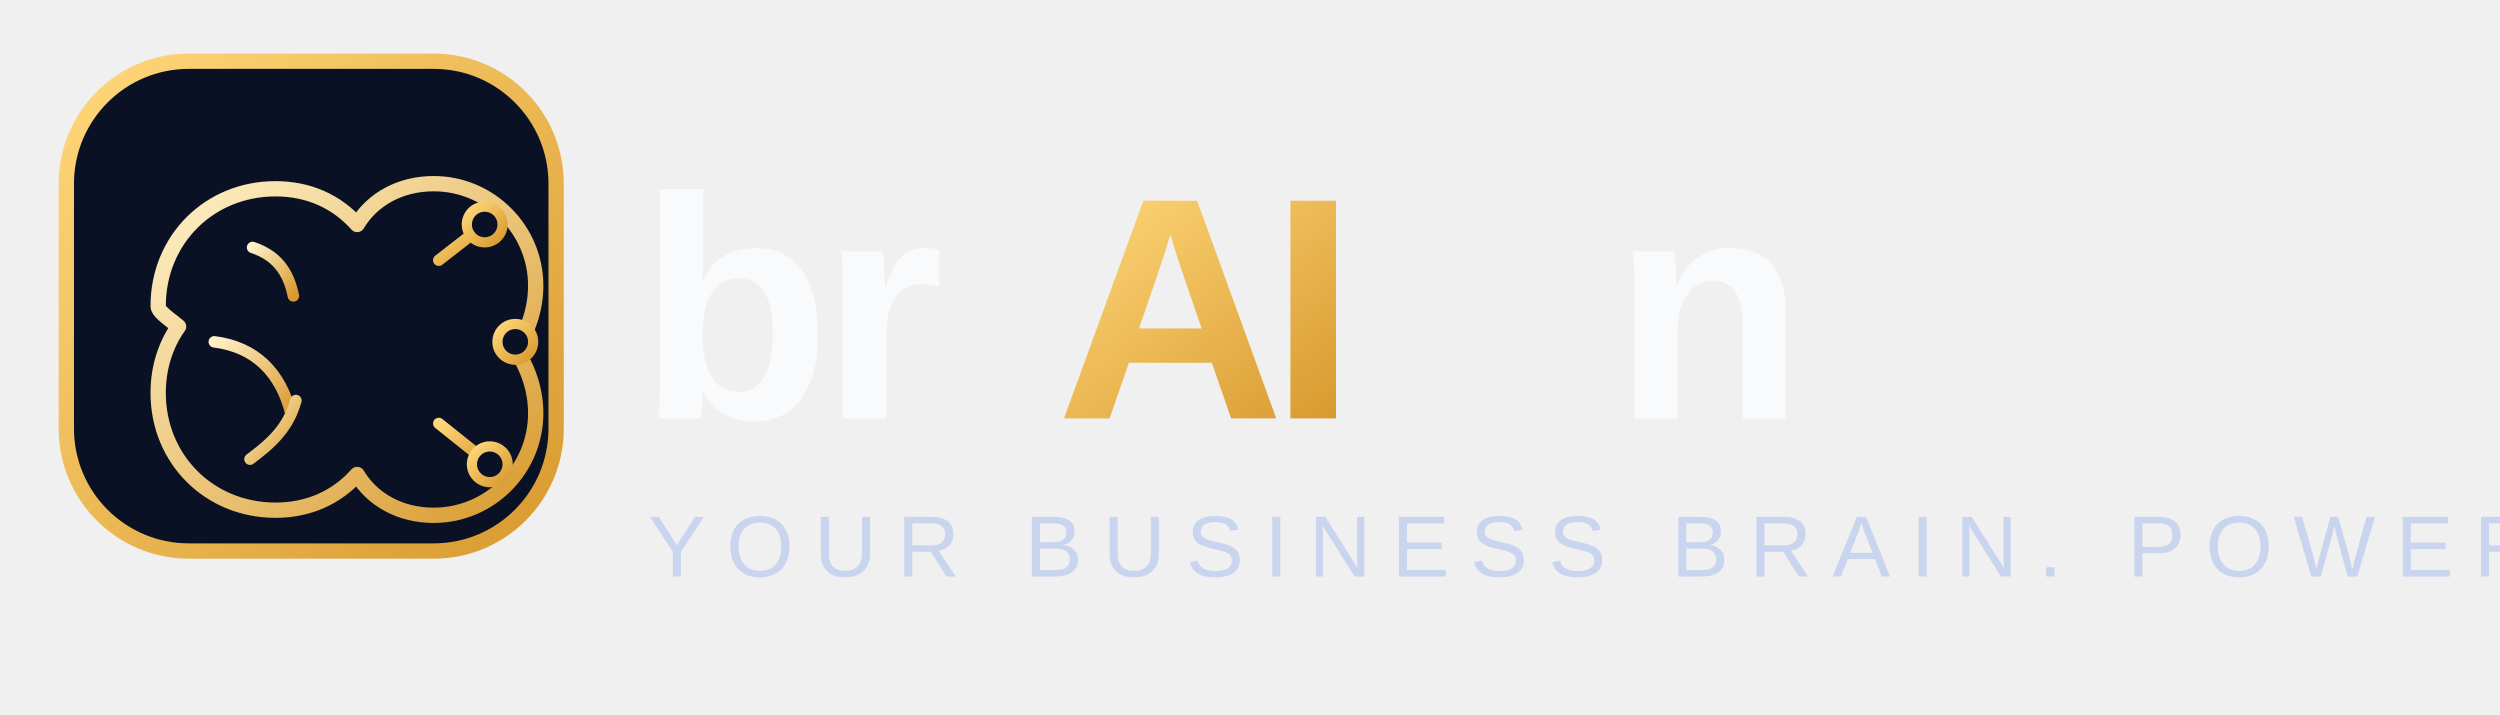
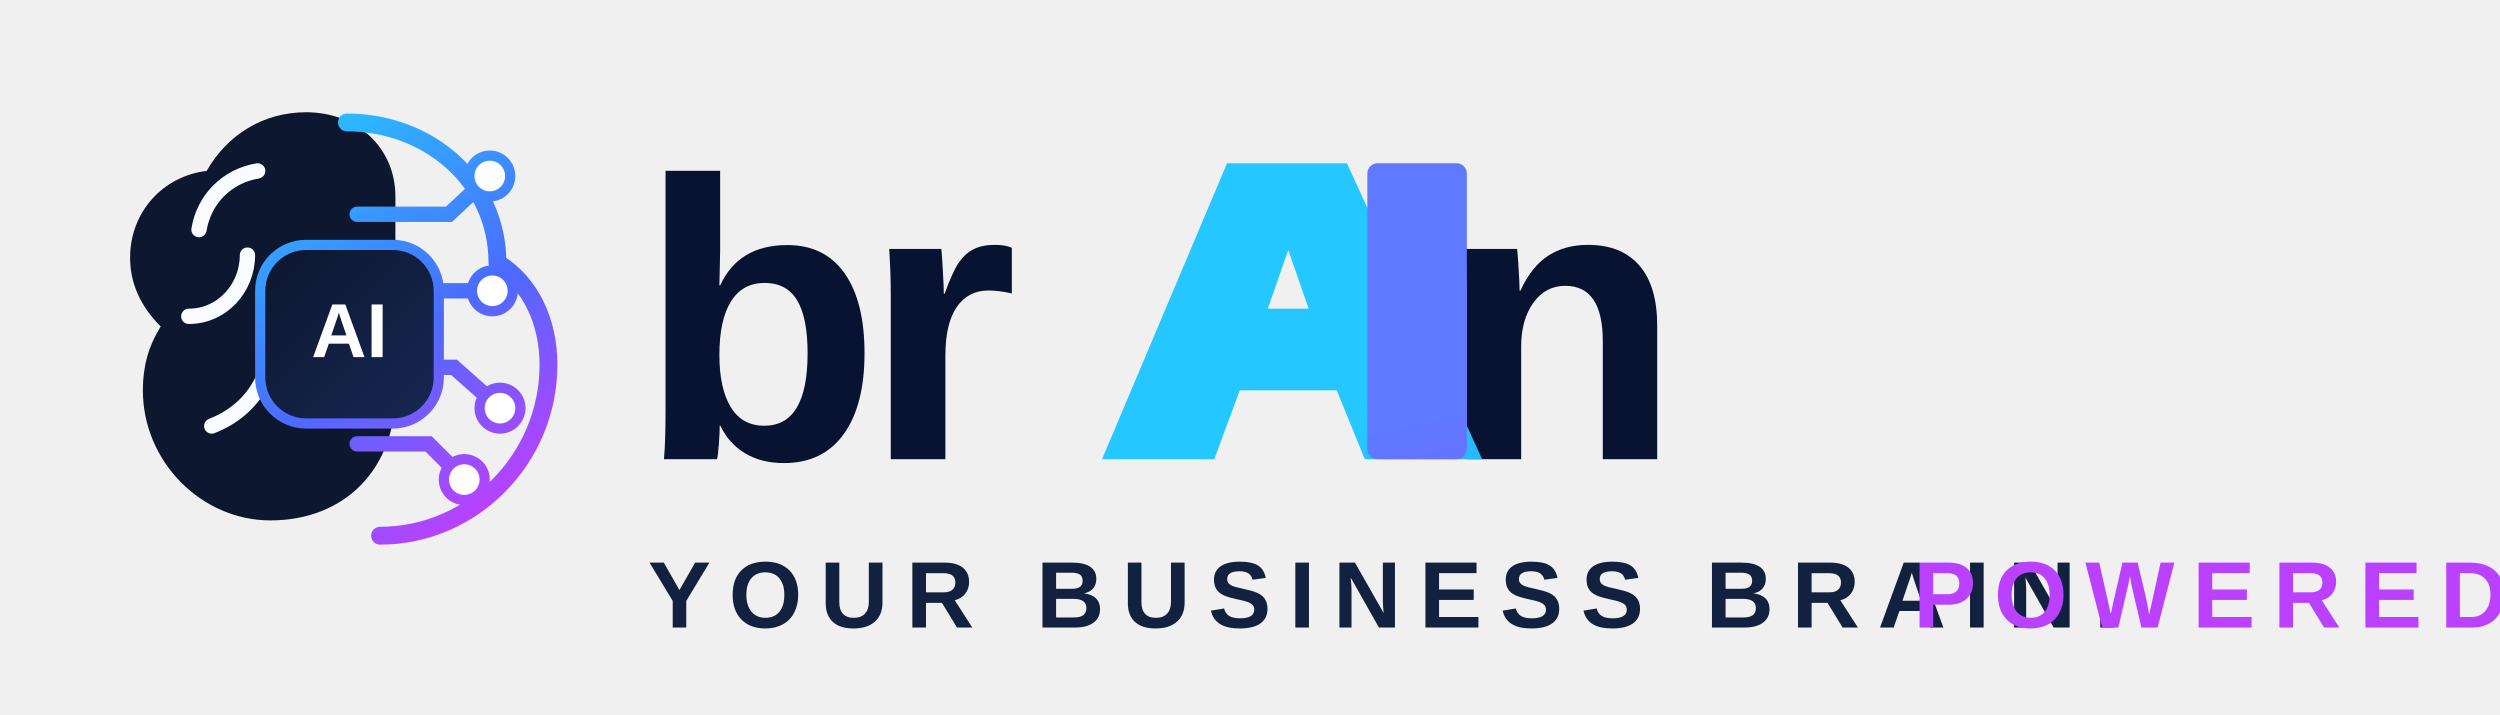
<svg xmlns="http://www.w3.org/2000/svg" width="980" height="280" viewBox="0 0 980 280" fill="none">
  <defs>
-     <linearGradient id="brainGold" x1="0" y1="0" x2="1" y2="1">
-       <stop offset="0%" stop-color="#FFD77A" />
-       <stop offset="100%" stop-color="#D89A2F" />
+     <linearGradient id="brandCircuit" x1="82" y1="28" x2="178" y2="172" gradientUnits="userSpaceOnUse">
+       <stop offset="0%" stop-color="#24C7FF" />
+       <stop offset="58%" stop-color="#4B6BFF" />
+       <stop offset="100%" stop-color="#B941FF" />
    </linearGradient>
-     <linearGradient id="brainLine" x1="0" y1="0" x2="1" y2="1">
-       <stop offset="0%" stop-color="#FFF1C8" />
-       <stop offset="100%" stop-color="#D89A2F" />
+     <linearGradient id="brandChip" x1="82" y1="82" x2="144" y2="144" gradientUnits="userSpaceOnUse">
+       <stop offset="0%" stop-color="#0D1730" />
+       <stop offset="100%" stop-color="#162752" />
    </linearGradient>
+     <linearGradient id="brandA" x1="448" y1="42" x2="518" y2="212" gradientUnits="userSpaceOnUse">
+       <stop offset="0%" stop-color="#24C7FF" />
+       <stop offset="58%" stop-color="#3D78FF" />
+       <stop offset="100%" stop-color="#5A46FF" />
+     </linearGradient>
+     <linearGradient id="brandI" x1="563" y1="42" x2="602" y2="212" gradientUnits="userSpaceOnUse">
+       <stop offset="0%" stop-color="#5F79FF" />
+       <stop offset="54%" stop-color="#8759FF" />
+       <stop offset="100%" stop-color="#C13CFF" />
+     </linearGradient>
+     <filter id="softGlow" x="0" y="0" width="280" height="280" filterUnits="userSpaceOnUse" color-interpolation-filters="sRGB">
+       <feFlood flood-opacity="0" result="BackgroundImageFix" />
+       <feGaussianBlur in="BackgroundImageFix" stdDeviation="18" />
+       <feComposite in2="SourceAlpha" operator="in" result="effect1_backgroundBlur_0_1" />
+       <feBlend mode="normal" in="SourceGraphic" in2="effect1_backgroundBlur_0_1" result="shape" />
+     </filter>
  </defs>
-   <g transform="translate(26 24)">
-     <rect x="0" y="0" width="192" height="192" rx="48" fill="#0A1124" stroke="url(#brainGold)" stroke-width="6" />
-     <path d="M54 108C54 82 74 62 100 62C113 62 124 67 132 76C138 66 149 60 162 60C184 60 202 78 202 100C202 109 199 118 194 125C199 132 202 141 202 150C202 172 184 190 162 190C149 190 138 184 132 174C124 183 113 188 100 188C74 188 54 168 54 142C54 132 57 123 62 116C57 112 54 110 54 108Z" transform="translate(-18 -12)" stroke="url(#brainLine)" stroke-width="6" stroke-linecap="round" stroke-linejoin="round" />
-     <path d="M96 50V166" stroke="url(#brainLine)" stroke-width="5" stroke-linecap="round" />
-     <path d="M73 73C82 76 87 82 89 92" stroke="url(#brainLine)" stroke-width="4.5" stroke-linecap="round" />
-     <path d="M58 110C74 112 84 122 88 138" stroke="url(#brainLine)" stroke-width="4.5" stroke-linecap="round" />
-     <path d="M72 156C80 150 87 144 90 133" stroke="url(#brainLine)" stroke-width="4.5" stroke-linecap="round" />
-     <path d="M112 78H146" stroke="url(#brainGold)" stroke-width="5" stroke-linecap="round" />
-     <path d="M112 110H154" stroke="url(#brainGold)" stroke-width="5" stroke-linecap="round" />
-     <path d="M112 142H146" stroke="url(#brainGold)" stroke-width="5" stroke-linecap="round" />
-     <path d="M146 78L164 64" stroke="url(#brainGold)" stroke-width="4.5" stroke-linecap="round" />
-     <path d="M154 110L176 110" stroke="url(#brainGold)" stroke-width="4.5" stroke-linecap="round" />
-     <path d="M146 142L166 158" stroke="url(#brainGold)" stroke-width="4.5" stroke-linecap="round" />
-     <circle cx="164" cy="64" r="7" fill="#0A1124" stroke="url(#brainGold)" stroke-width="4" />
-     <circle cx="176" cy="110" r="7" fill="#0A1124" stroke="url(#brainGold)" stroke-width="4" />
-     <circle cx="166" cy="158" r="7" fill="#0A1124" stroke="url(#brainGold)" stroke-width="4" />
+   <g filter="url(#softGlow)" transform="translate(24 20)">
+     <rect x="0" y="0" width="210" height="210" rx="54" fill="#FFFFFF" fill-opacity="0.02" />
+     <path d="M96 24C79 24 65 33 57 47C40 49 27 63 27 81C27 91 31 100 39 108C34 116 32 124 32 133C32 161 55 184 82 184C111 184 131 164 131 134V57C131 38 116 24 96 24Z" fill="#0D1730" />
+     <path d="M77 47C65 49 56 58 54 70" fill="none" stroke="#F8FBFF" stroke-width="6" stroke-linecap="round" />
+     <path d="M50 104C63 104 73 93 73 80" fill="none" stroke="#F8FBFF" stroke-width="6" stroke-linecap="round" />
+     <path d="M59 147C72 142 81 131 82 117" fill="none" stroke="#F8FBFF" stroke-width="6" stroke-linecap="round" />
+     <path d="M112 28C144 28 171 51 171 83C184 91 191 106 191 123C191 160 161 190 125 190" fill="none" stroke="url(#brandCircuit)" stroke-width="7" stroke-linecap="round" stroke-linejoin="round" />
+     <path d="M116 64H152L168 49" fill="none" stroke="url(#brandCircuit)" stroke-width="6" stroke-linecap="round" />
+     <path d="M116 94H169" fill="none" stroke="url(#brandCircuit)" stroke-width="6" stroke-linecap="round" />
+     <path d="M116 124H154L172 140" fill="none" stroke="url(#brandCircuit)" stroke-width="6" stroke-linecap="round" />
+     <path d="M116 154H144L158 168" fill="none" stroke="url(#brandCircuit)" stroke-width="6" stroke-linecap="round" />
+     <circle cx="168" cy="49" r="8" fill="#FFFFFF" stroke="url(#brandCircuit)" stroke-width="4" />
+     <circle cx="169" cy="94" r="8" fill="#FFFFFF" stroke="url(#brandCircuit)" stroke-width="4" />
+     <circle cx="172" cy="140" r="8" fill="#FFFFFF" stroke="url(#brandCircuit)" stroke-width="4" />
+     <circle cx="158" cy="168" r="8" fill="#FFFFFF" stroke="url(#brandCircuit)" stroke-width="4" />
+     <rect x="78" y="76" width="70" height="70" rx="18" fill="url(#brandChip)" stroke="url(#brandCircuit)" stroke-width="4" />
+     <text x="113" y="120" fill="#FFFFFF" font-family="Manrope, Arial, sans-serif" font-size="30" font-weight="800" text-anchor="middle">AI</text>
  </g>
-   <g transform="translate(250 62)">
-     <text x="0" y="102" fill="#F8FAFC" font-size="124" font-family="Arial, Helvetica, sans-serif" font-weight="800" letter-spacing="-4">br</text>
-     <text x="164" y="102" fill="url(#brainGold)" font-size="124" font-family="Arial, Helvetica, sans-serif" font-weight="800" letter-spacing="-6">AI</text>
-     <text x="382" y="102" fill="#F8FAFC" font-size="124" font-family="Arial, Helvetica, sans-serif" font-weight="800" letter-spacing="-4">n</text>
-     <text x="4" y="164" fill="#C9D4EE" font-size="34" font-family="Arial, Helvetica, sans-serif" letter-spacing="8">YOUR BUSINESS BRAIN. POWERED BY AI.</text>
+   <g transform="translate(250 64)">
+     <text x="0" y="116" fill="#081331" font-size="156" font-family="Manrope, Arial, sans-serif" font-weight="800" letter-spacing="-7">br</text>
+     <text x="314" y="116" fill="#081331" font-size="156" font-family="Manrope, Arial, sans-serif" font-weight="800" letter-spacing="-7">n</text>
+     <path d="M182 116L231 0H278L331 116H285L274 89H236L226 116H182ZM247 57H263L255 34L247 57Z" fill="url(#brandA)" />
+     <rect x="286" y="0" width="39" height="116" rx="4" fill="url(#brandI)" />
+     <text x="4" y="182" fill="#12213F" font-size="37" font-family="Manrope, Arial, sans-serif" font-weight="700" letter-spacing="7">YOUR BUSINESS BRAIN.</text>
+     <text x="500" y="182" fill="url(#brandCircuit)" font-size="37" font-family="Manrope, Arial, sans-serif" font-weight="700" letter-spacing="7">POWERED BY AI.</text>
  </g>
</svg>
